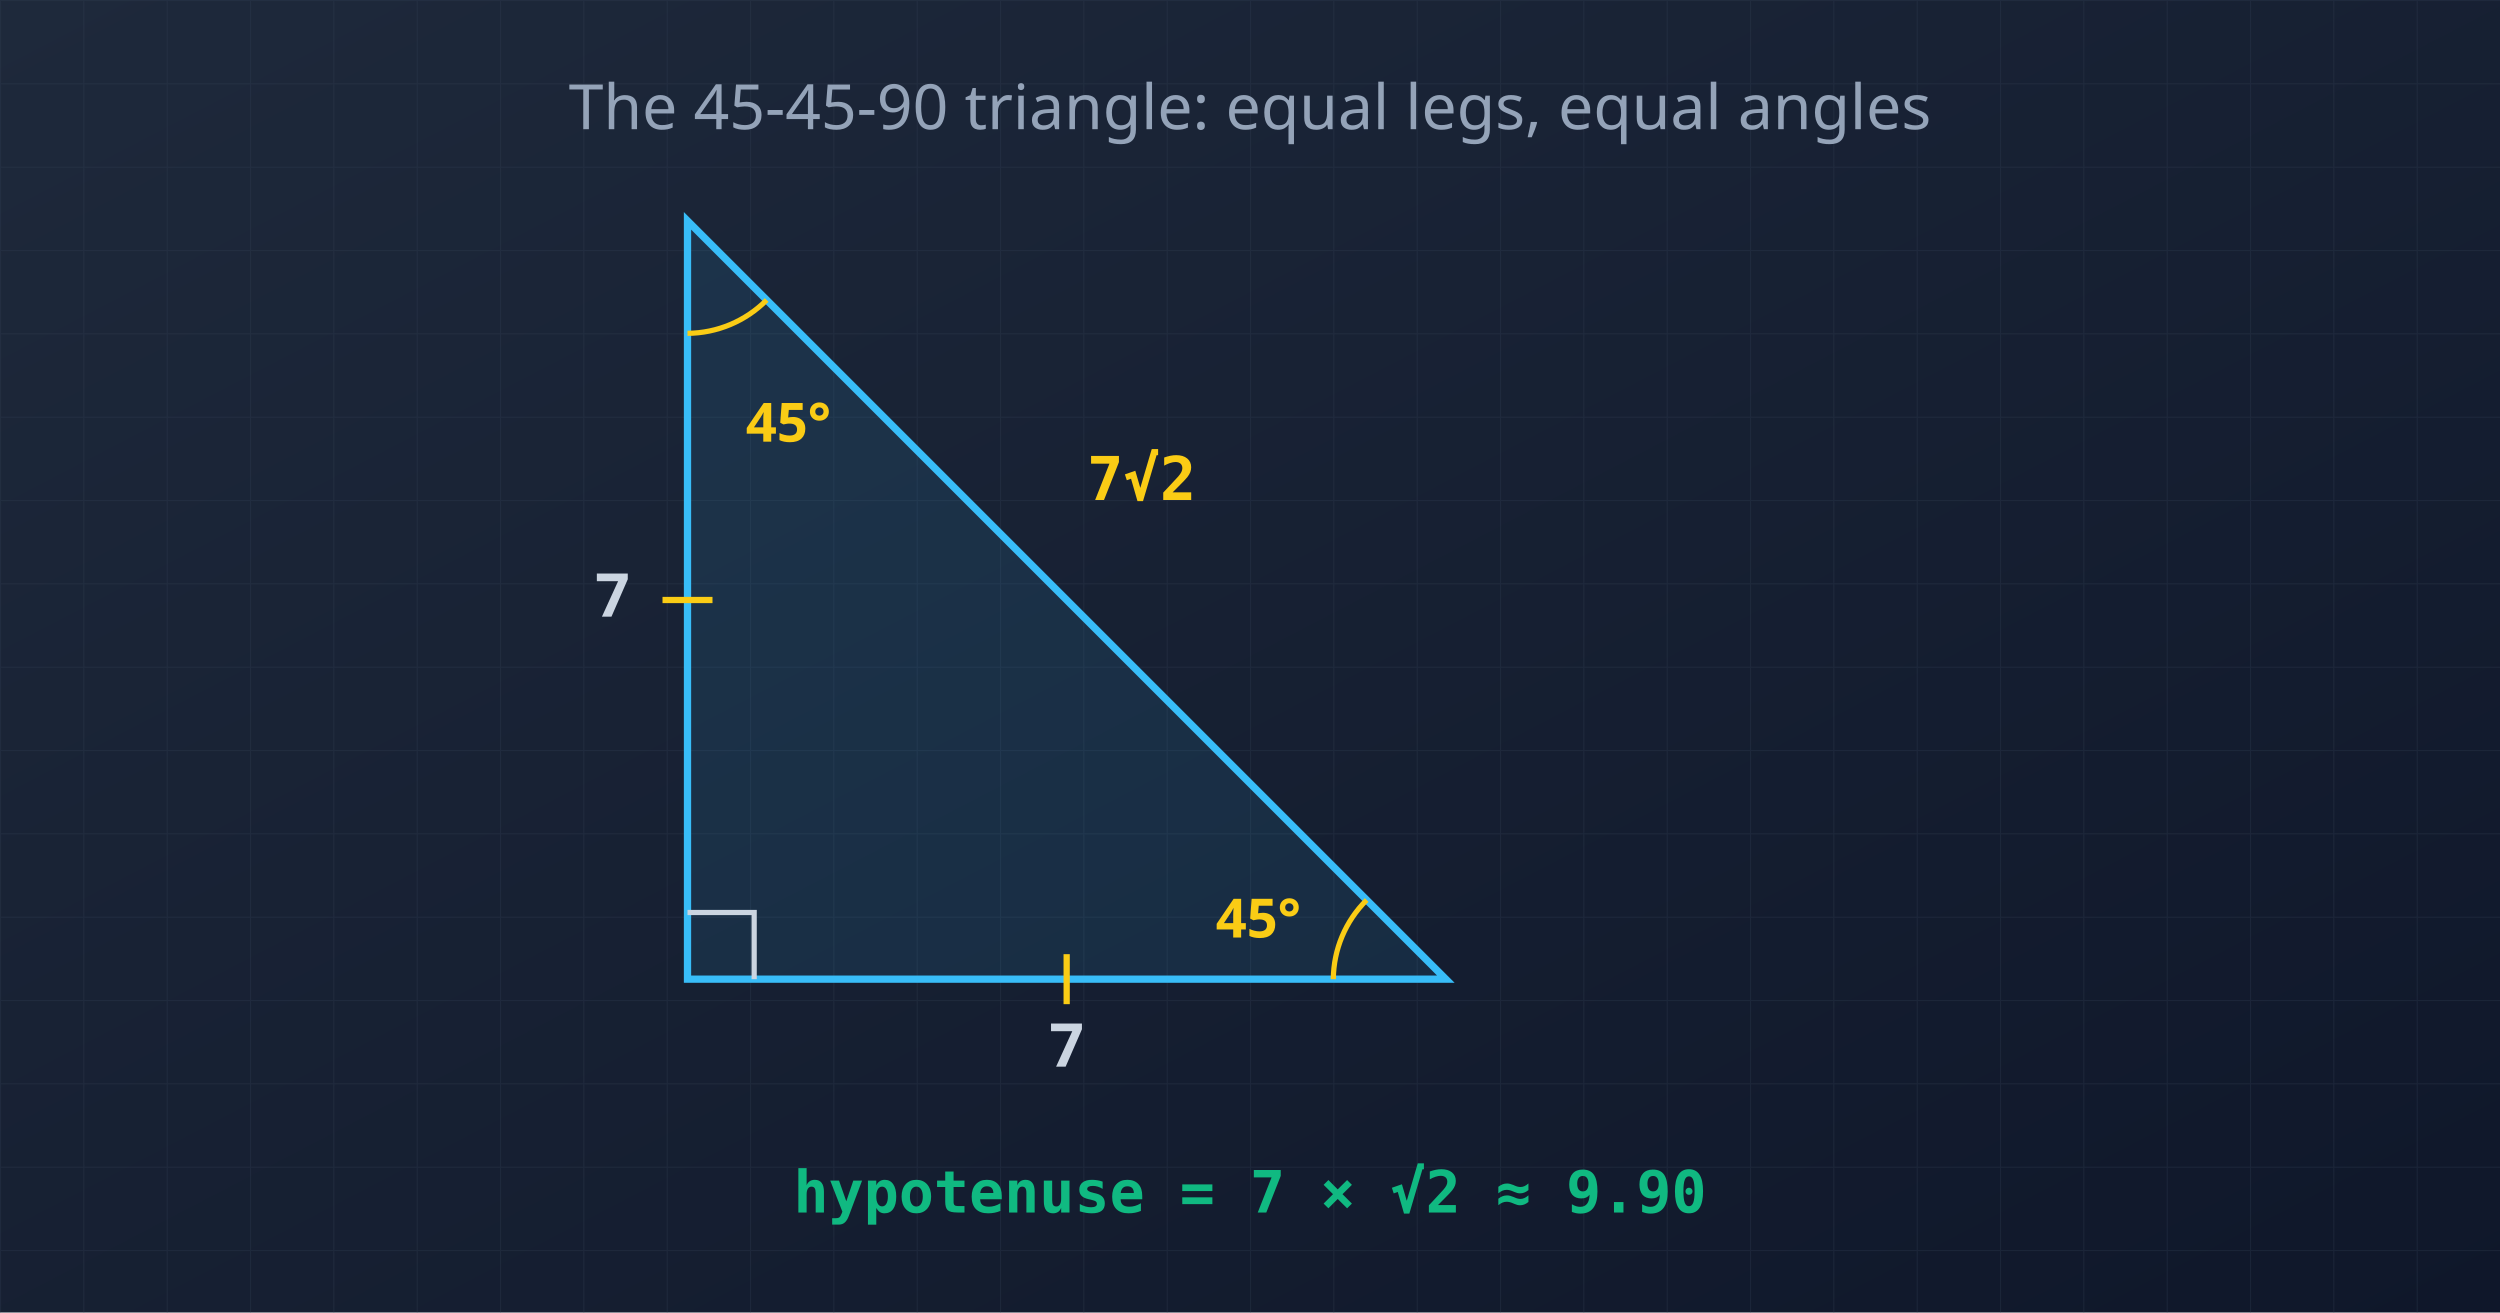
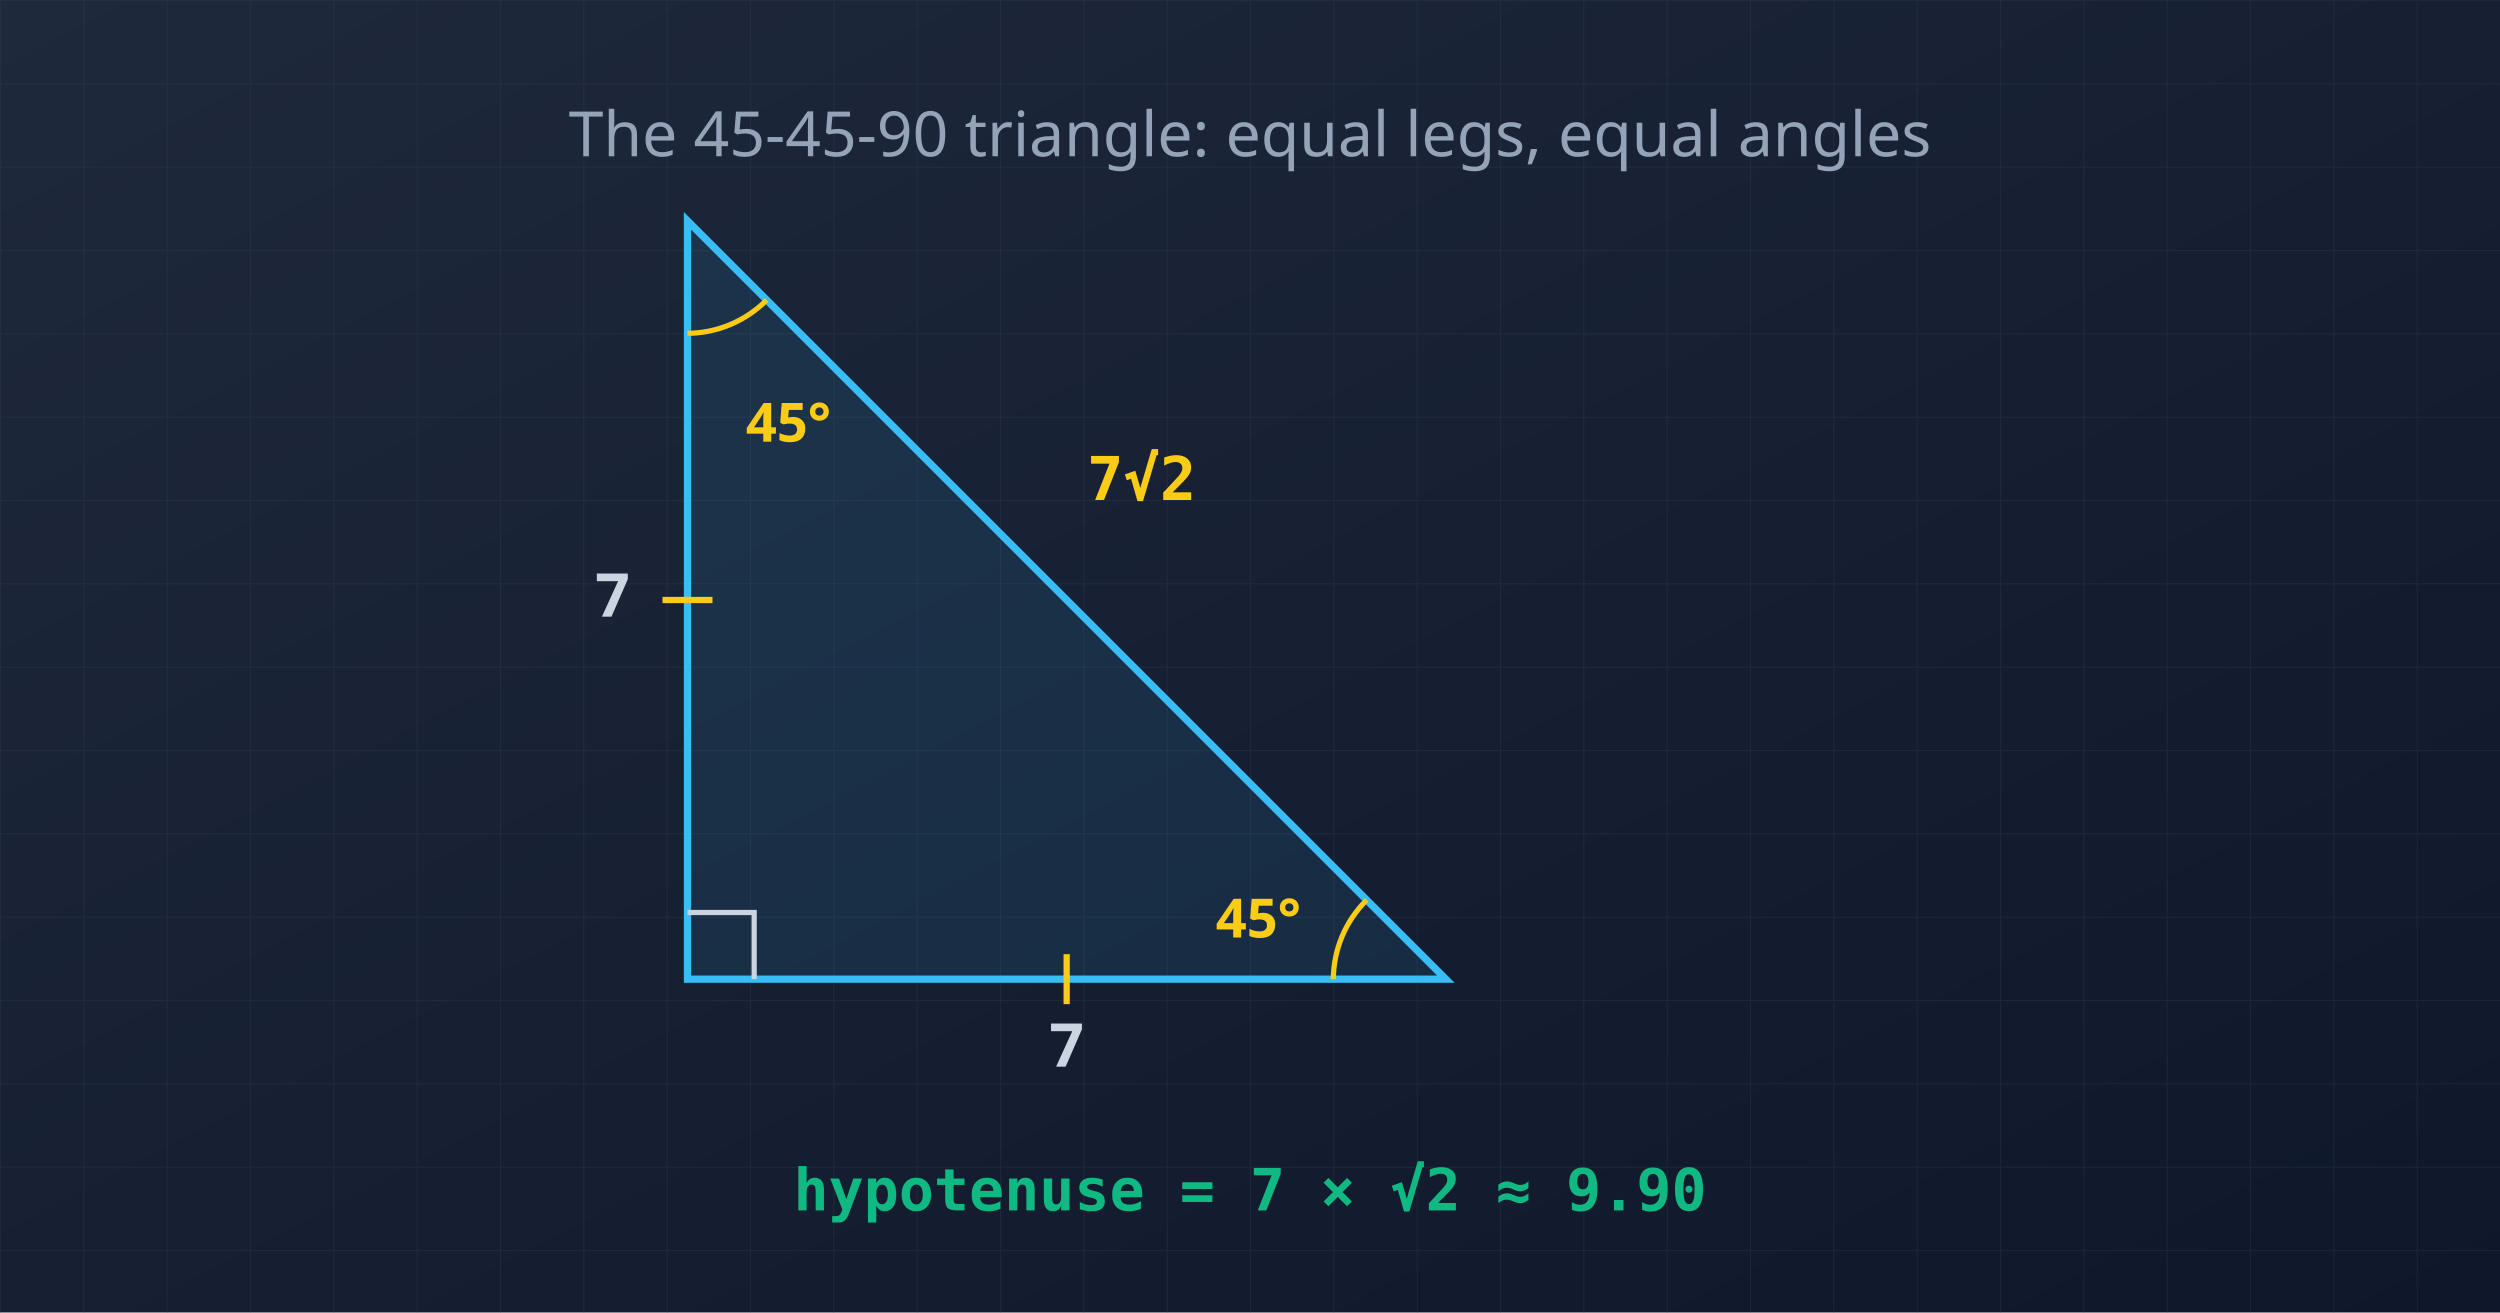
<svg xmlns="http://www.w3.org/2000/svg" width="1200" height="630">
  <defs>
    <linearGradient id="bg" x1="0%" y1="0%" x2="100%" y2="100%">
      <stop offset="0%" stop-color="#1e293b" />
      <stop offset="100%" stop-color="#0f172a" />
    </linearGradient>
    <pattern id="grid" width="40" height="40" patternUnits="userSpaceOnUse">
      <path d="M 40 0 L 0 0 0 40" fill="none" stroke="#334155" stroke-width="1" opacity="0.3" />
    </pattern>
  </defs>
  <rect width="1200" height="630" fill="url(#bg)" />
  <rect width="1200" height="630" fill="url(#grid)" />
-   <text x="600" y="62" font-family="system-ui, sans-serif" font-size="30" font-weight="500" fill="#94a3b8" text-anchor="middle">The 45-45-90 triangle: equal legs, equal angles</text>
+   <text x="600" y="75.0" font-family="system-ui, sans-serif" font-size="30" font-weight="500" fill="#94a3b8" text-anchor="middle">The 45-45-90 triangle: equal legs, equal angles</text>
  <polygon points="330,470 694,470 330,106" fill="rgba(56,189,248,0.1)" stroke="#38bdf8" stroke-width="3.5" />
  <path d="M 330 438 L 362 438 L 362 470" fill="none" stroke="#cbd5e1" stroke-width="2.5" />
  <line x1="318" y1="288" x2="342" y2="288" stroke="#facc15" stroke-width="3" />
  <line x1="512" y1="458" x2="512" y2="482" stroke="#facc15" stroke-width="3" />
  <path d="M 640 470 A 54 54 0 0 1 656 432" fill="none" stroke="#facc15" stroke-width="2.5" />
  <path d="M 368 144 A 54 54 0 0 1 330 160" fill="none" stroke="#facc15" stroke-width="2.5" />
  <text x="294" y="296" font-family="system-ui, sans-serif" font-size="29" font-weight="600" fill="#cbd5e1" text-anchor="middle">7</text>
  <text x="512" y="512" font-family="system-ui, sans-serif" font-size="29" font-weight="600" fill="#cbd5e1" text-anchor="middle">7</text>
  <text x="548" y="240" font-family="monospace" font-size="29" font-weight="bold" fill="#facc15" text-anchor="middle">7√2</text>
  <text x="604" y="450" font-family="system-ui, sans-serif" font-size="26" font-weight="700" fill="#facc15" text-anchor="middle">45°</text>
  <text x="358" y="212" font-family="system-ui, sans-serif" font-size="26" font-weight="700" fill="#facc15">45°</text>
-   <text x="600" y="582" font-family="monospace" font-size="28" font-weight="bold" fill="#10b981" text-anchor="middle">hypotenuse = 7 × √2 ≈ 9.90</text>
+   <text x="600" y="581.0" font-family="monospace" font-size="28" font-weight="bold" fill="#10b981" text-anchor="middle">hypotenuse = 7 × √2 ≈ 9.90</text>
</svg>
